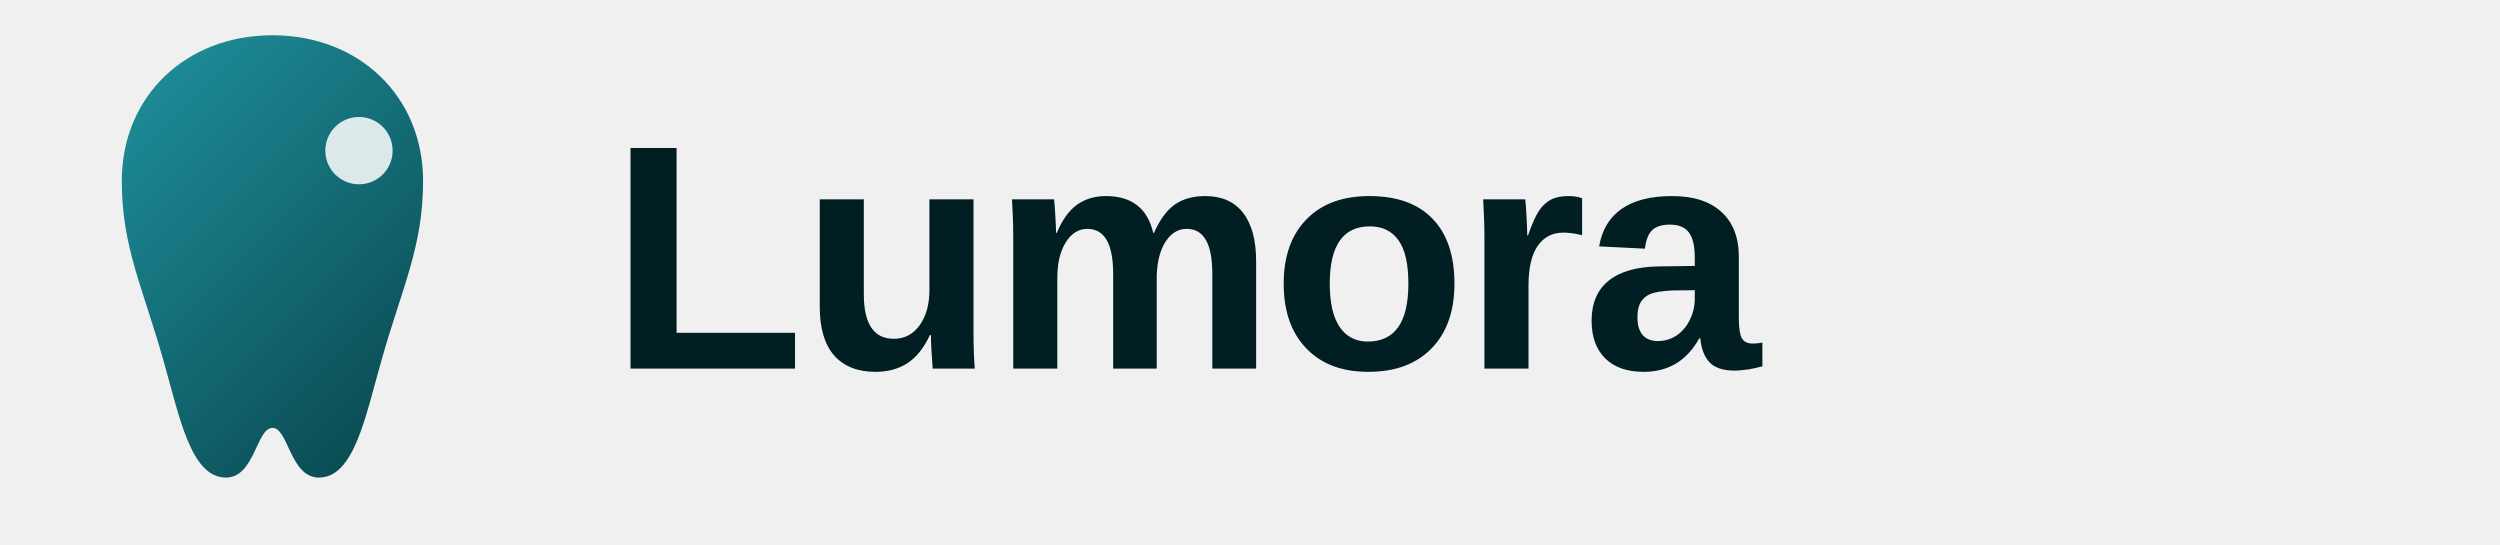
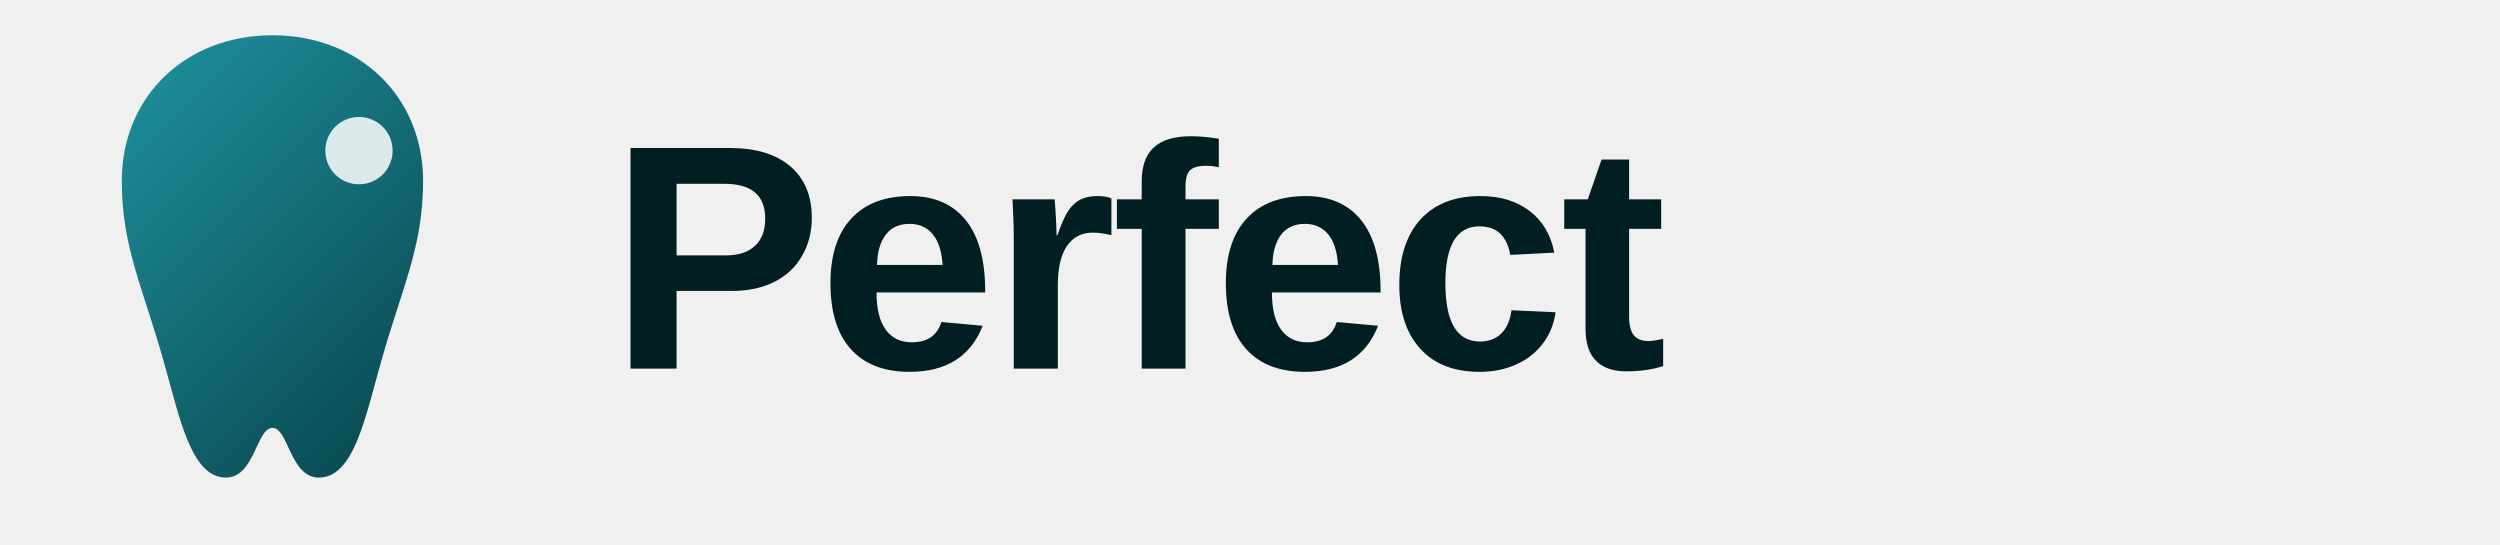
- <svg xmlns="http://www.w3.org/2000/svg" width="156" height="34" viewBox="0 0 156 34" fill="none" role="img" aria-label="Lumora Dental">
+ <svg xmlns="http://www.w3.org/2000/svg" width="156" height="34" viewBox="0 0 156 34" fill="none" role="img" aria-label="Perfect Dental">
  <defs>
    <linearGradient id="lm-g" x1="0" y1="0" x2="34" y2="34" gradientUnits="userSpaceOnUse">
      <stop offset="0" stop-color="#24a3b1" />
      <stop offset="1" stop-color="#022f34" />
    </linearGradient>
  </defs>
  <path d="M17 2.2c5.4 0 9.4 3.8 9.4 9.1 0 4.1-1.3 6.6-2.6 11.2-1 3.5-1.7 7.3-3.9 7.3-1.8 0-1.9-3.1-2.9-3.1s-1.1 3.1-2.9 3.1c-2.2 0-2.9-3.8-3.9-7.3C8.9 17.9 7.6 15.4 7.6 11.3 7.6 6 11.6 2.2 17 2.2Z" fill="url(#lm-g)" />
  <circle cx="22.4" cy="9.4" r="2.1" fill="#ffffff" opacity="0.85" />
-   <text x="38" y="23" font-family="Sora, 'Helvetica Neue', Arial, sans-serif" font-size="20" font-weight="600" letter-spacing="-0.3" fill="#011f23">Lumora</text>
+   <text x="38" y="23" font-family="Sora, 'Helvetica Neue', Arial, sans-serif" font-size="20" font-weight="600" letter-spacing="-0.3" fill="#011f23">Perfect</text>
</svg>
